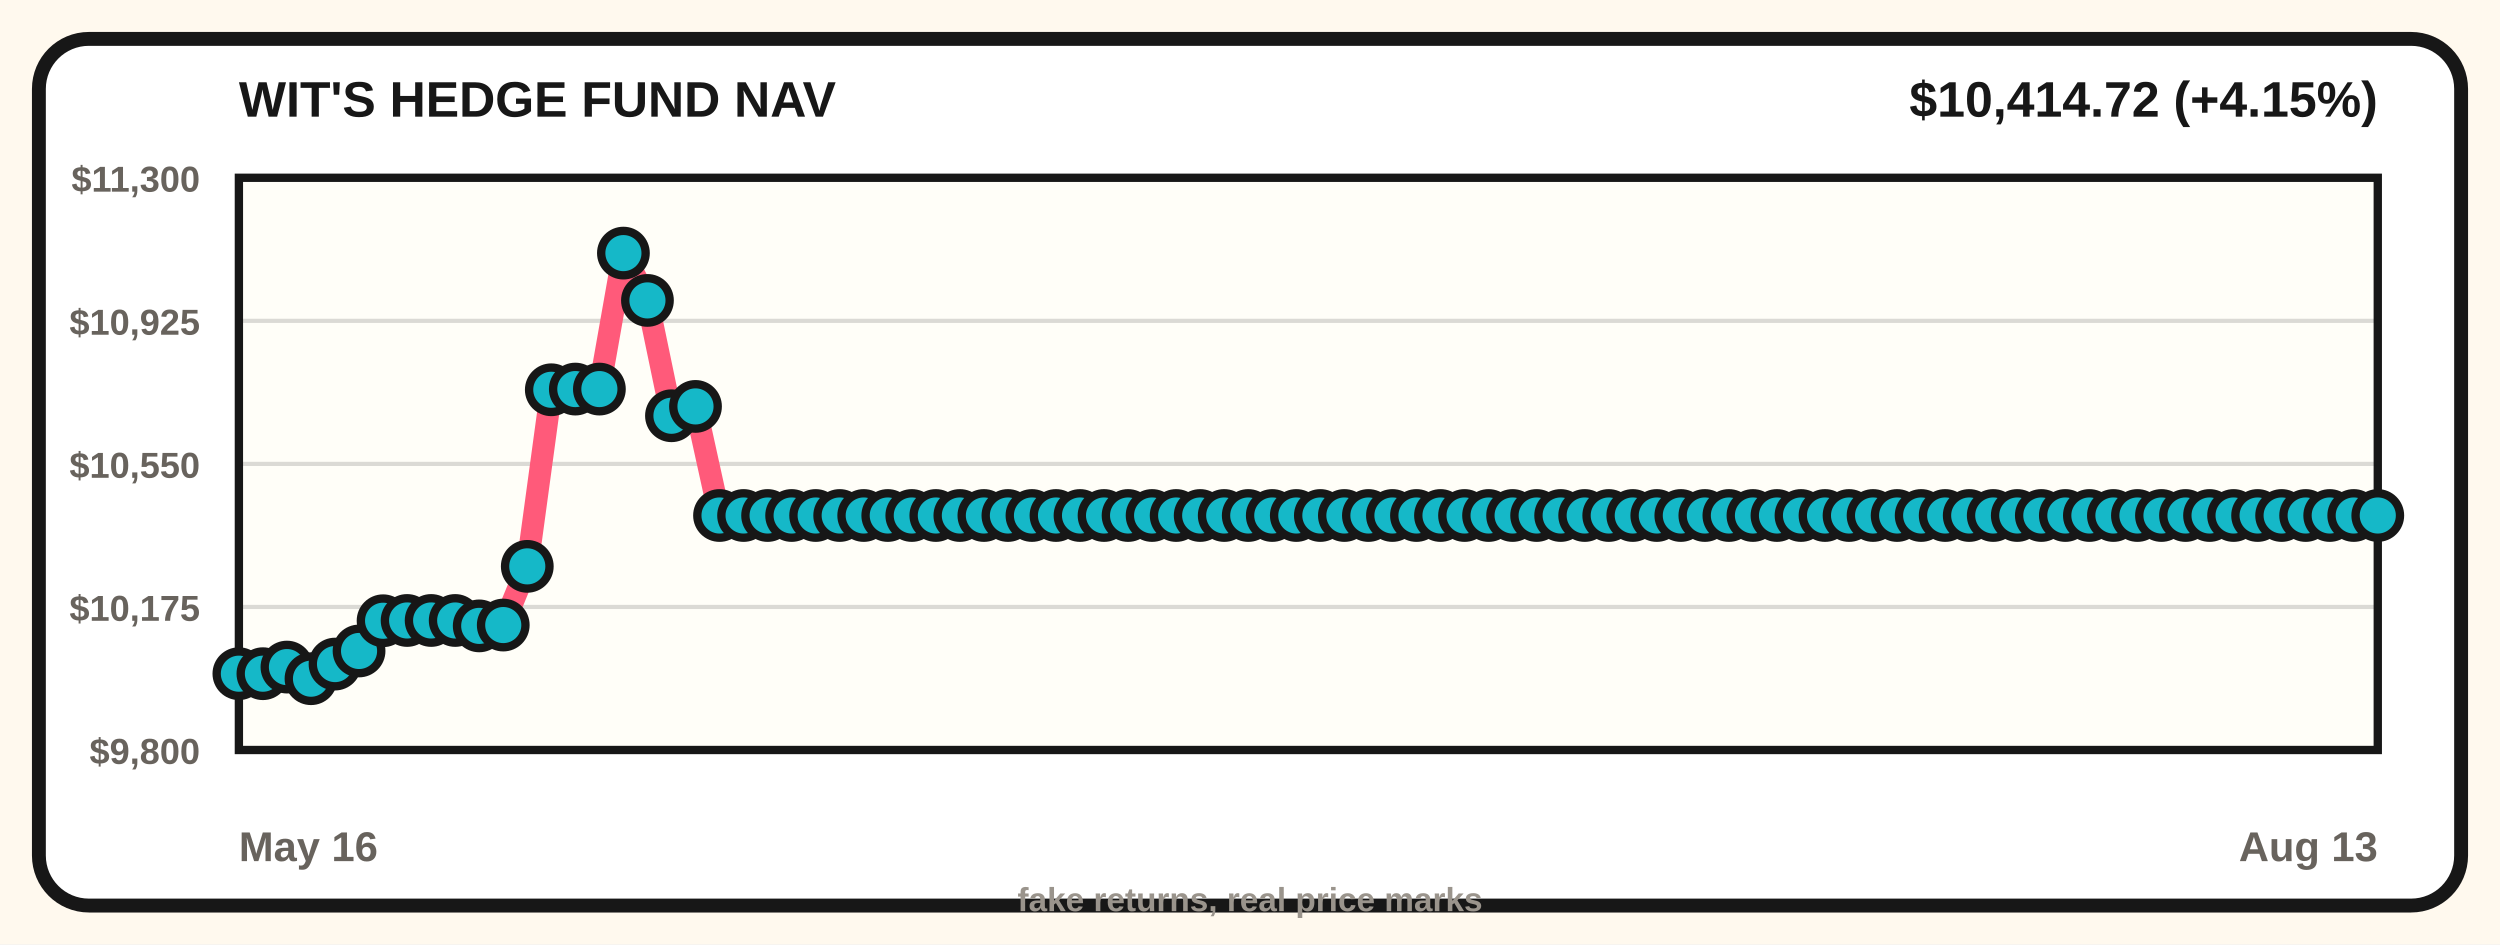
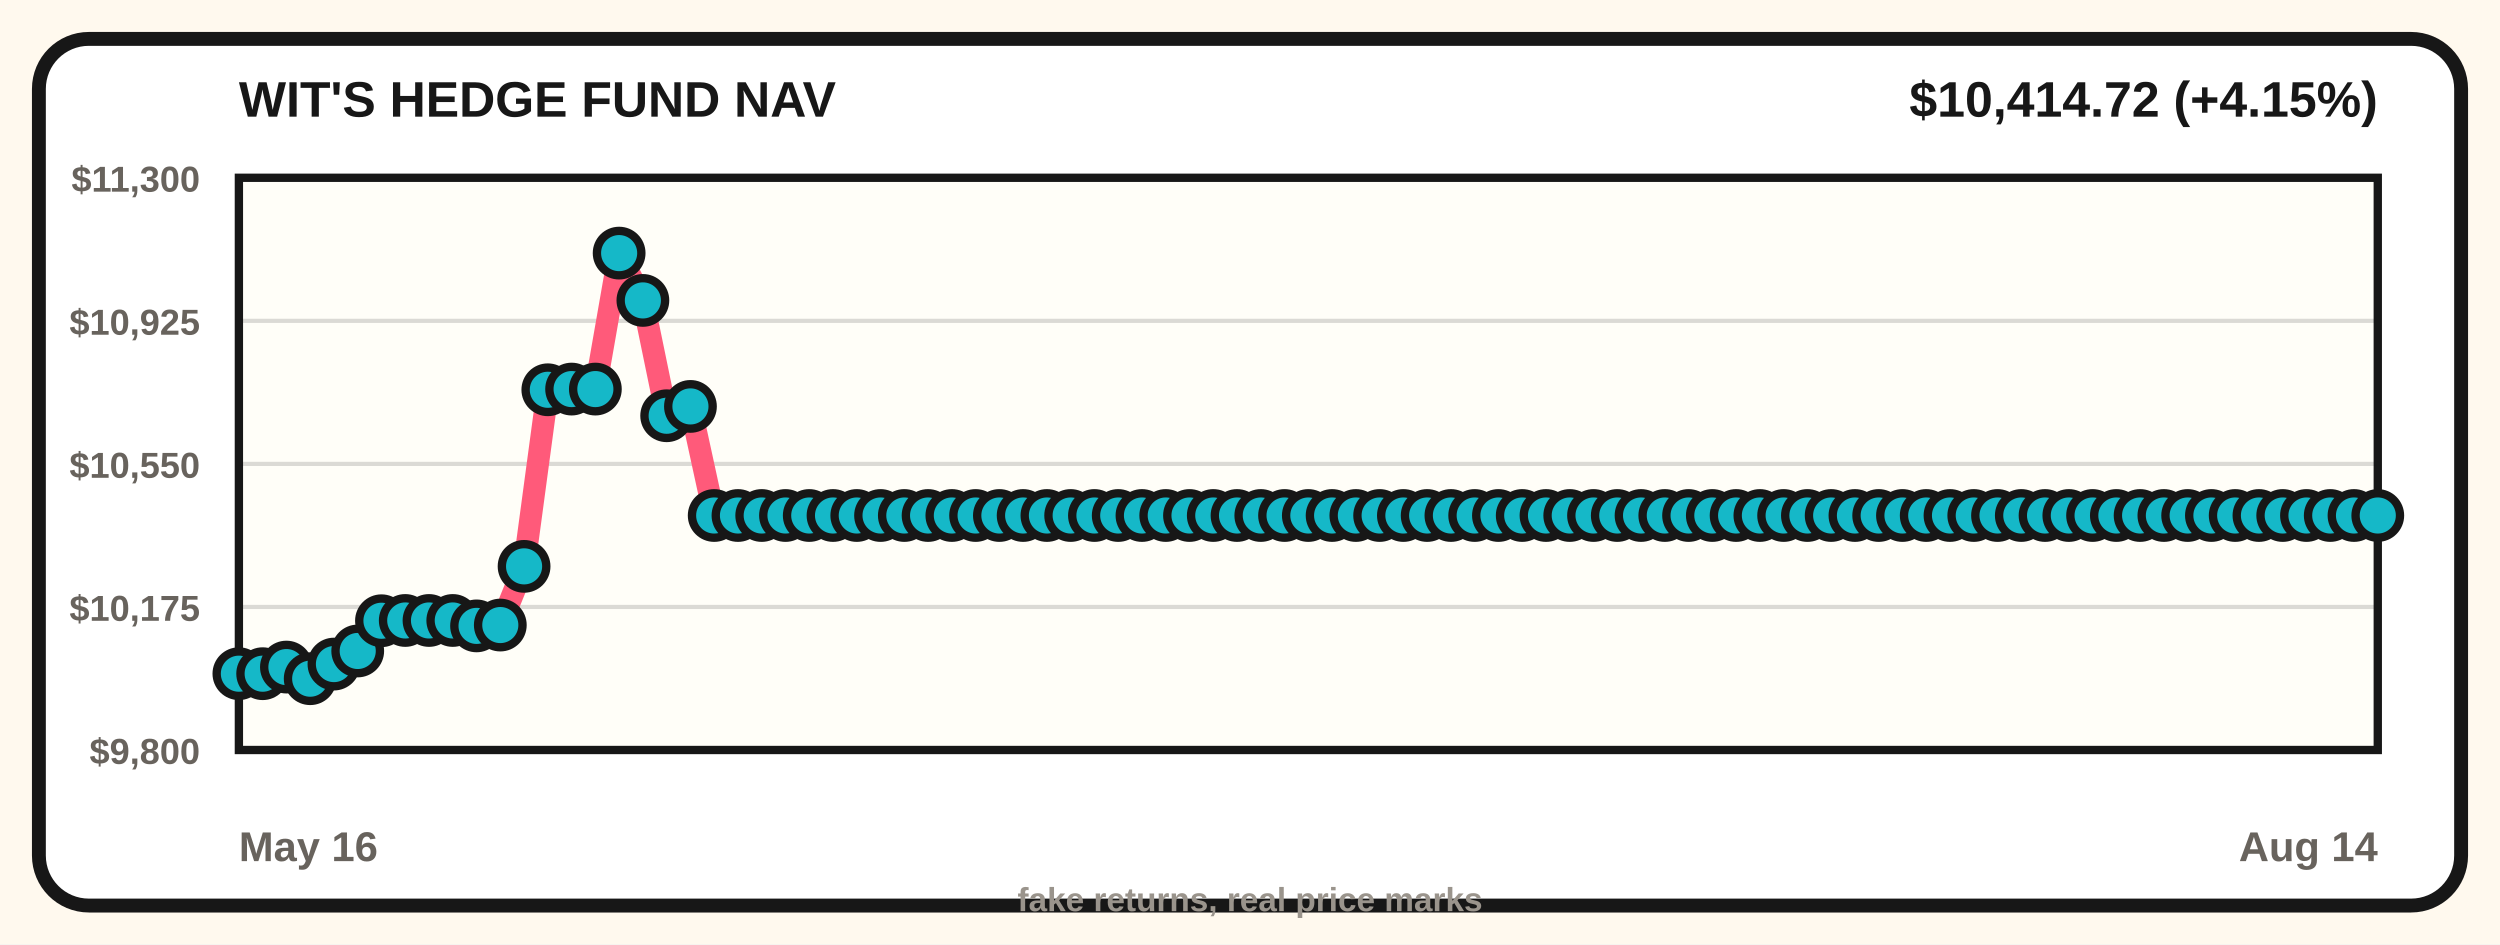
<svg xmlns="http://www.w3.org/2000/svg" width="900" height="340" viewBox="0 0 900 340" role="img" aria-label="Wit's Hedge Fund fake NAV chart">
  <rect width="900" height="340" fill="#fff9ee" />
  <rect x="14" y="14" width="872" height="312" rx="18" fill="#ffffff" stroke="#171717" stroke-width="5" />
  <rect x="86" y="64" width="770" height="206" fill="#fffef8" stroke="#171717" stroke-width="3" />
  <line x1="86" y1="270" x2="856" y2="270" stroke="#171717" stroke-width="1.5" opacity="0.16" />
  <text x="72" y="275" text-anchor="end" font-family="Arial, sans-serif" font-size="13" font-weight="800" fill="#68635d">$9,800</text>
  <line x1="86" y1="218.5" x2="856" y2="218.5" stroke="#171717" stroke-width="1.5" opacity="0.16" />
  <text x="72" y="223.5" text-anchor="end" font-family="Arial, sans-serif" font-size="13" font-weight="800" fill="#68635d">$10,175</text>
  <line x1="86" y1="167" x2="856" y2="167" stroke="#171717" stroke-width="1.5" opacity="0.16" />
  <text x="72" y="172" text-anchor="end" font-family="Arial, sans-serif" font-size="13" font-weight="800" fill="#68635d">$10,550</text>
  <line x1="86" y1="115.5" x2="856" y2="115.5" stroke="#171717" stroke-width="1.5" opacity="0.16" />
  <text x="72" y="120.5" text-anchor="end" font-family="Arial, sans-serif" font-size="13" font-weight="800" fill="#68635d">$10,925</text>
  <line x1="86" y1="64" x2="856" y2="64" stroke="#171717" stroke-width="1.5" opacity="0.16" />
  <text x="72" y="69" text-anchor="end" font-family="Arial, sans-serif" font-size="13" font-weight="800" fill="#68635d">$11,300</text>
-   <polyline points="86,242.53 94.65,242.53 103.3,240.15 111.96,244.33 120.61,239.07 129.26,234.35 137.91,223.47 146.56,223.37 155.21,223.37 163.87,223.37 172.52,225.32 181.17,225.02 189.82,203.89 198.47,140.32 207.12,140.07 215.78,140.07 224.43,91.12 233.08,108.15 241.73,149.67 250.38,146.31 259.03,185.58 267.69,185.58 276.34,185.58 284.99,185.58 293.64,185.58 302.29,185.58 310.94,185.58 319.6,185.58 328.25,185.58 336.9,185.58 345.55,185.58 354.2,185.58 362.85,185.58 371.51,185.58 380.16,185.58 388.81,185.58 397.46,185.58 406.11,185.58 414.76,185.58 423.42,185.58 432.07,185.58 440.72,185.58 449.37,185.58 458.02,185.58 466.67,185.58 475.33,185.58 483.98,185.58 492.63,185.58 501.28,185.58 509.93,185.58 518.58,185.58 527.24,185.58 535.89,185.58 544.54,185.58 553.19,185.58 561.84,185.58 570.49,185.58 579.15,185.58 587.8,185.58 596.45,185.58 605.1,185.58 613.75,185.58 622.4,185.58 631.06,185.58 639.71,185.58 648.36,185.58 657.01,185.58 665.66,185.58 674.31,185.58 682.97,185.58 691.62,185.58 700.27,185.58 708.92,185.58 717.57,185.58 726.22,185.58 734.88,185.58 743.53,185.58 752.18,185.58 760.83,185.58 769.48,185.58 778.13,185.58 786.79,185.58 795.44,185.58 804.09,185.58 812.74,185.58 821.39,185.58 830.04,185.58 838.7,185.58 847.35,185.58 856,185.58" fill="none" stroke="#ff5a7a" stroke-width="8" stroke-linecap="round" stroke-linejoin="round" />
+   <polyline points="86,242.53 94.56,242.53 103.11,240.15 111.67,244.33 120.22,239.07 128.78,234.35 137.33,223.47 145.89,223.37 154.44,223.37 163,223.37 171.56,225.32 180.11,225.02 188.67,203.89 197.22,140.32 205.78,140.07 214.33,140.07 222.89,91.12 231.44,108.15 240,149.67 248.56,146.31 257.11,185.58 265.67,185.58 274.22,185.58 282.78,185.58 291.33,185.58 299.89,185.58 308.44,185.58 317,185.58 325.56,185.58 334.11,185.58 342.67,185.58 351.22,185.58 359.78,185.58 368.33,185.58 376.89,185.58 385.44,185.58 394,185.58 402.56,185.58 411.11,185.58 419.67,185.58 428.22,185.58 436.78,185.58 445.33,185.58 453.89,185.58 462.44,185.58 471,185.58 479.56,185.58 488.11,185.58 496.67,185.58 505.22,185.58 513.78,185.58 522.33,185.58 530.89,185.58 539.44,185.58 548,185.58 556.56,185.58 565.11,185.58 573.67,185.58 582.22,185.58 590.78,185.58 599.33,185.58 607.89,185.58 616.44,185.58 625,185.58 633.56,185.58 642.11,185.58 650.67,185.58 659.22,185.58 667.78,185.58 676.33,185.58 684.89,185.58 693.44,185.58 702,185.58 710.56,185.58 719.11,185.58 727.67,185.58 736.22,185.58 744.78,185.58 753.33,185.58 761.89,185.58 770.44,185.58 779,185.58 787.56,185.58 796.11,185.58 804.67,185.58 813.22,185.58 821.78,185.58 830.33,185.58 838.89,185.58 847.44,185.58 856,185.58" fill="none" stroke="#ff5a7a" stroke-width="8" stroke-linecap="round" stroke-linejoin="round" />
  <circle cx="86" cy="242.53" r="8" fill="#15b8c8" stroke="#171717" stroke-width="3" />
-   <circle cx="94.65" cy="242.53" r="8" fill="#15b8c8" stroke="#171717" stroke-width="3" />
-   <circle cx="103.3" cy="240.15" r="8" fill="#15b8c8" stroke="#171717" stroke-width="3" />
-   <circle cx="111.96" cy="244.33" r="8" fill="#15b8c8" stroke="#171717" stroke-width="3" />
-   <circle cx="120.61" cy="239.07" r="8" fill="#15b8c8" stroke="#171717" stroke-width="3" />
-   <circle cx="129.26" cy="234.35" r="8" fill="#15b8c8" stroke="#171717" stroke-width="3" />
-   <circle cx="137.91" cy="223.47" r="8" fill="#15b8c8" stroke="#171717" stroke-width="3" />
-   <circle cx="146.56" cy="223.37" r="8" fill="#15b8c8" stroke="#171717" stroke-width="3" />
-   <circle cx="155.21" cy="223.37" r="8" fill="#15b8c8" stroke="#171717" stroke-width="3" />
-   <circle cx="163.87" cy="223.37" r="8" fill="#15b8c8" stroke="#171717" stroke-width="3" />
-   <circle cx="172.52" cy="225.32" r="8" fill="#15b8c8" stroke="#171717" stroke-width="3" />
-   <circle cx="181.17" cy="225.02" r="8" fill="#15b8c8" stroke="#171717" stroke-width="3" />
-   <circle cx="189.82" cy="203.89" r="8" fill="#15b8c8" stroke="#171717" stroke-width="3" />
-   <circle cx="198.47" cy="140.32" r="8" fill="#15b8c8" stroke="#171717" stroke-width="3" />
-   <circle cx="207.12" cy="140.07" r="8" fill="#15b8c8" stroke="#171717" stroke-width="3" />
-   <circle cx="215.78" cy="140.07" r="8" fill="#15b8c8" stroke="#171717" stroke-width="3" />
-   <circle cx="224.43" cy="91.12" r="8" fill="#15b8c8" stroke="#171717" stroke-width="3" />
-   <circle cx="233.08" cy="108.15" r="8" fill="#15b8c8" stroke="#171717" stroke-width="3" />
-   <circle cx="241.73" cy="149.67" r="8" fill="#15b8c8" stroke="#171717" stroke-width="3" />
-   <circle cx="250.38" cy="146.31" r="8" fill="#15b8c8" stroke="#171717" stroke-width="3" />
-   <circle cx="259.03" cy="185.58" r="8" fill="#15b8c8" stroke="#171717" stroke-width="3" />
-   <circle cx="267.69" cy="185.58" r="8" fill="#15b8c8" stroke="#171717" stroke-width="3" />
-   <circle cx="276.34" cy="185.58" r="8" fill="#15b8c8" stroke="#171717" stroke-width="3" />
-   <circle cx="284.99" cy="185.58" r="8" fill="#15b8c8" stroke="#171717" stroke-width="3" />
-   <circle cx="293.64" cy="185.58" r="8" fill="#15b8c8" stroke="#171717" stroke-width="3" />
-   <circle cx="302.29" cy="185.58" r="8" fill="#15b8c8" stroke="#171717" stroke-width="3" />
-   <circle cx="310.94" cy="185.58" r="8" fill="#15b8c8" stroke="#171717" stroke-width="3" />
-   <circle cx="319.6" cy="185.58" r="8" fill="#15b8c8" stroke="#171717" stroke-width="3" />
-   <circle cx="328.25" cy="185.58" r="8" fill="#15b8c8" stroke="#171717" stroke-width="3" />
-   <circle cx="336.9" cy="185.58" r="8" fill="#15b8c8" stroke="#171717" stroke-width="3" />
-   <circle cx="345.55" cy="185.58" r="8" fill="#15b8c8" stroke="#171717" stroke-width="3" />
-   <circle cx="354.2" cy="185.58" r="8" fill="#15b8c8" stroke="#171717" stroke-width="3" />
-   <circle cx="362.85" cy="185.58" r="8" fill="#15b8c8" stroke="#171717" stroke-width="3" />
-   <circle cx="371.51" cy="185.58" r="8" fill="#15b8c8" stroke="#171717" stroke-width="3" />
-   <circle cx="380.16" cy="185.58" r="8" fill="#15b8c8" stroke="#171717" stroke-width="3" />
-   <circle cx="388.81" cy="185.58" r="8" fill="#15b8c8" stroke="#171717" stroke-width="3" />
-   <circle cx="397.46" cy="185.58" r="8" fill="#15b8c8" stroke="#171717" stroke-width="3" />
-   <circle cx="406.11" cy="185.58" r="8" fill="#15b8c8" stroke="#171717" stroke-width="3" />
-   <circle cx="414.76" cy="185.58" r="8" fill="#15b8c8" stroke="#171717" stroke-width="3" />
-   <circle cx="423.42" cy="185.58" r="8" fill="#15b8c8" stroke="#171717" stroke-width="3" />
-   <circle cx="432.07" cy="185.58" r="8" fill="#15b8c8" stroke="#171717" stroke-width="3" />
-   <circle cx="440.72" cy="185.58" r="8" fill="#15b8c8" stroke="#171717" stroke-width="3" />
-   <circle cx="449.37" cy="185.58" r="8" fill="#15b8c8" stroke="#171717" stroke-width="3" />
-   <circle cx="458.02" cy="185.58" r="8" fill="#15b8c8" stroke="#171717" stroke-width="3" />
-   <circle cx="466.67" cy="185.58" r="8" fill="#15b8c8" stroke="#171717" stroke-width="3" />
-   <circle cx="475.33" cy="185.58" r="8" fill="#15b8c8" stroke="#171717" stroke-width="3" />
-   <circle cx="483.98" cy="185.58" r="8" fill="#15b8c8" stroke="#171717" stroke-width="3" />
-   <circle cx="492.63" cy="185.58" r="8" fill="#15b8c8" stroke="#171717" stroke-width="3" />
-   <circle cx="501.28" cy="185.58" r="8" fill="#15b8c8" stroke="#171717" stroke-width="3" />
-   <circle cx="509.93" cy="185.58" r="8" fill="#15b8c8" stroke="#171717" stroke-width="3" />
-   <circle cx="518.58" cy="185.58" r="8" fill="#15b8c8" stroke="#171717" stroke-width="3" />
-   <circle cx="527.24" cy="185.58" r="8" fill="#15b8c8" stroke="#171717" stroke-width="3" />
-   <circle cx="535.89" cy="185.58" r="8" fill="#15b8c8" stroke="#171717" stroke-width="3" />
-   <circle cx="544.54" cy="185.58" r="8" fill="#15b8c8" stroke="#171717" stroke-width="3" />
-   <circle cx="553.19" cy="185.58" r="8" fill="#15b8c8" stroke="#171717" stroke-width="3" />
-   <circle cx="561.84" cy="185.58" r="8" fill="#15b8c8" stroke="#171717" stroke-width="3" />
-   <circle cx="570.49" cy="185.58" r="8" fill="#15b8c8" stroke="#171717" stroke-width="3" />
-   <circle cx="579.15" cy="185.58" r="8" fill="#15b8c8" stroke="#171717" stroke-width="3" />
-   <circle cx="587.8" cy="185.58" r="8" fill="#15b8c8" stroke="#171717" stroke-width="3" />
-   <circle cx="596.45" cy="185.58" r="8" fill="#15b8c8" stroke="#171717" stroke-width="3" />
-   <circle cx="605.1" cy="185.58" r="8" fill="#15b8c8" stroke="#171717" stroke-width="3" />
-   <circle cx="613.75" cy="185.58" r="8" fill="#15b8c8" stroke="#171717" stroke-width="3" />
-   <circle cx="622.4" cy="185.58" r="8" fill="#15b8c8" stroke="#171717" stroke-width="3" />
-   <circle cx="631.06" cy="185.58" r="8" fill="#15b8c8" stroke="#171717" stroke-width="3" />
-   <circle cx="639.71" cy="185.58" r="8" fill="#15b8c8" stroke="#171717" stroke-width="3" />
-   <circle cx="648.36" cy="185.58" r="8" fill="#15b8c8" stroke="#171717" stroke-width="3" />
-   <circle cx="657.01" cy="185.58" r="8" fill="#15b8c8" stroke="#171717" stroke-width="3" />
-   <circle cx="665.66" cy="185.58" r="8" fill="#15b8c8" stroke="#171717" stroke-width="3" />
-   <circle cx="674.31" cy="185.58" r="8" fill="#15b8c8" stroke="#171717" stroke-width="3" />
-   <circle cx="682.97" cy="185.58" r="8" fill="#15b8c8" stroke="#171717" stroke-width="3" />
-   <circle cx="691.62" cy="185.58" r="8" fill="#15b8c8" stroke="#171717" stroke-width="3" />
-   <circle cx="700.27" cy="185.58" r="8" fill="#15b8c8" stroke="#171717" stroke-width="3" />
-   <circle cx="708.92" cy="185.58" r="8" fill="#15b8c8" stroke="#171717" stroke-width="3" />
-   <circle cx="717.57" cy="185.58" r="8" fill="#15b8c8" stroke="#171717" stroke-width="3" />
-   <circle cx="726.22" cy="185.58" r="8" fill="#15b8c8" stroke="#171717" stroke-width="3" />
-   <circle cx="734.88" cy="185.58" r="8" fill="#15b8c8" stroke="#171717" stroke-width="3" />
-   <circle cx="743.53" cy="185.58" r="8" fill="#15b8c8" stroke="#171717" stroke-width="3" />
-   <circle cx="752.18" cy="185.58" r="8" fill="#15b8c8" stroke="#171717" stroke-width="3" />
-   <circle cx="760.83" cy="185.58" r="8" fill="#15b8c8" stroke="#171717" stroke-width="3" />
-   <circle cx="769.48" cy="185.58" r="8" fill="#15b8c8" stroke="#171717" stroke-width="3" />
-   <circle cx="778.13" cy="185.58" r="8" fill="#15b8c8" stroke="#171717" stroke-width="3" />
-   <circle cx="786.79" cy="185.58" r="8" fill="#15b8c8" stroke="#171717" stroke-width="3" />
-   <circle cx="795.44" cy="185.58" r="8" fill="#15b8c8" stroke="#171717" stroke-width="3" />
-   <circle cx="804.09" cy="185.58" r="8" fill="#15b8c8" stroke="#171717" stroke-width="3" />
-   <circle cx="812.74" cy="185.58" r="8" fill="#15b8c8" stroke="#171717" stroke-width="3" />
-   <circle cx="821.39" cy="185.58" r="8" fill="#15b8c8" stroke="#171717" stroke-width="3" />
-   <circle cx="830.04" cy="185.58" r="8" fill="#15b8c8" stroke="#171717" stroke-width="3" />
-   <circle cx="838.7" cy="185.58" r="8" fill="#15b8c8" stroke="#171717" stroke-width="3" />
-   <circle cx="847.35" cy="185.58" r="8" fill="#15b8c8" stroke="#171717" stroke-width="3" />
+   <circle cx="94.56" cy="242.53" r="8" fill="#15b8c8" stroke="#171717" stroke-width="3" />
+   <circle cx="103.11" cy="240.15" r="8" fill="#15b8c8" stroke="#171717" stroke-width="3" />
+   <circle cx="111.67" cy="244.33" r="8" fill="#15b8c8" stroke="#171717" stroke-width="3" />
+   <circle cx="120.22" cy="239.07" r="8" fill="#15b8c8" stroke="#171717" stroke-width="3" />
+   <circle cx="128.78" cy="234.35" r="8" fill="#15b8c8" stroke="#171717" stroke-width="3" />
+   <circle cx="137.33" cy="223.47" r="8" fill="#15b8c8" stroke="#171717" stroke-width="3" />
+   <circle cx="145.89" cy="223.37" r="8" fill="#15b8c8" stroke="#171717" stroke-width="3" />
+   <circle cx="154.44" cy="223.37" r="8" fill="#15b8c8" stroke="#171717" stroke-width="3" />
+   <circle cx="163" cy="223.37" r="8" fill="#15b8c8" stroke="#171717" stroke-width="3" />
+   <circle cx="171.56" cy="225.32" r="8" fill="#15b8c8" stroke="#171717" stroke-width="3" />
+   <circle cx="180.11" cy="225.02" r="8" fill="#15b8c8" stroke="#171717" stroke-width="3" />
+   <circle cx="188.67" cy="203.89" r="8" fill="#15b8c8" stroke="#171717" stroke-width="3" />
+   <circle cx="197.22" cy="140.32" r="8" fill="#15b8c8" stroke="#171717" stroke-width="3" />
+   <circle cx="205.78" cy="140.07" r="8" fill="#15b8c8" stroke="#171717" stroke-width="3" />
+   <circle cx="214.33" cy="140.07" r="8" fill="#15b8c8" stroke="#171717" stroke-width="3" />
+   <circle cx="222.89" cy="91.12" r="8" fill="#15b8c8" stroke="#171717" stroke-width="3" />
+   <circle cx="231.44" cy="108.15" r="8" fill="#15b8c8" stroke="#171717" stroke-width="3" />
+   <circle cx="240" cy="149.67" r="8" fill="#15b8c8" stroke="#171717" stroke-width="3" />
+   <circle cx="248.56" cy="146.31" r="8" fill="#15b8c8" stroke="#171717" stroke-width="3" />
+   <circle cx="257.11" cy="185.58" r="8" fill="#15b8c8" stroke="#171717" stroke-width="3" />
+   <circle cx="265.67" cy="185.58" r="8" fill="#15b8c8" stroke="#171717" stroke-width="3" />
+   <circle cx="274.22" cy="185.58" r="8" fill="#15b8c8" stroke="#171717" stroke-width="3" />
+   <circle cx="282.78" cy="185.58" r="8" fill="#15b8c8" stroke="#171717" stroke-width="3" />
+   <circle cx="291.33" cy="185.58" r="8" fill="#15b8c8" stroke="#171717" stroke-width="3" />
+   <circle cx="299.89" cy="185.58" r="8" fill="#15b8c8" stroke="#171717" stroke-width="3" />
+   <circle cx="308.44" cy="185.58" r="8" fill="#15b8c8" stroke="#171717" stroke-width="3" />
+   <circle cx="317" cy="185.58" r="8" fill="#15b8c8" stroke="#171717" stroke-width="3" />
+   <circle cx="325.56" cy="185.58" r="8" fill="#15b8c8" stroke="#171717" stroke-width="3" />
+   <circle cx="334.11" cy="185.58" r="8" fill="#15b8c8" stroke="#171717" stroke-width="3" />
+   <circle cx="342.67" cy="185.58" r="8" fill="#15b8c8" stroke="#171717" stroke-width="3" />
+   <circle cx="351.22" cy="185.58" r="8" fill="#15b8c8" stroke="#171717" stroke-width="3" />
+   <circle cx="359.78" cy="185.58" r="8" fill="#15b8c8" stroke="#171717" stroke-width="3" />
+   <circle cx="368.33" cy="185.58" r="8" fill="#15b8c8" stroke="#171717" stroke-width="3" />
+   <circle cx="376.89" cy="185.58" r="8" fill="#15b8c8" stroke="#171717" stroke-width="3" />
+   <circle cx="385.44" cy="185.58" r="8" fill="#15b8c8" stroke="#171717" stroke-width="3" />
+   <circle cx="394" cy="185.58" r="8" fill="#15b8c8" stroke="#171717" stroke-width="3" />
+   <circle cx="402.56" cy="185.58" r="8" fill="#15b8c8" stroke="#171717" stroke-width="3" />
+   <circle cx="411.11" cy="185.58" r="8" fill="#15b8c8" stroke="#171717" stroke-width="3" />
+   <circle cx="419.67" cy="185.58" r="8" fill="#15b8c8" stroke="#171717" stroke-width="3" />
+   <circle cx="428.22" cy="185.58" r="8" fill="#15b8c8" stroke="#171717" stroke-width="3" />
+   <circle cx="436.78" cy="185.58" r="8" fill="#15b8c8" stroke="#171717" stroke-width="3" />
+   <circle cx="445.33" cy="185.58" r="8" fill="#15b8c8" stroke="#171717" stroke-width="3" />
+   <circle cx="453.89" cy="185.58" r="8" fill="#15b8c8" stroke="#171717" stroke-width="3" />
+   <circle cx="462.44" cy="185.58" r="8" fill="#15b8c8" stroke="#171717" stroke-width="3" />
+   <circle cx="471" cy="185.58" r="8" fill="#15b8c8" stroke="#171717" stroke-width="3" />
+   <circle cx="479.56" cy="185.58" r="8" fill="#15b8c8" stroke="#171717" stroke-width="3" />
+   <circle cx="488.11" cy="185.58" r="8" fill="#15b8c8" stroke="#171717" stroke-width="3" />
+   <circle cx="496.67" cy="185.58" r="8" fill="#15b8c8" stroke="#171717" stroke-width="3" />
+   <circle cx="505.22" cy="185.58" r="8" fill="#15b8c8" stroke="#171717" stroke-width="3" />
+   <circle cx="513.78" cy="185.58" r="8" fill="#15b8c8" stroke="#171717" stroke-width="3" />
+   <circle cx="522.33" cy="185.58" r="8" fill="#15b8c8" stroke="#171717" stroke-width="3" />
+   <circle cx="530.89" cy="185.58" r="8" fill="#15b8c8" stroke="#171717" stroke-width="3" />
+   <circle cx="539.44" cy="185.58" r="8" fill="#15b8c8" stroke="#171717" stroke-width="3" />
+   <circle cx="548" cy="185.58" r="8" fill="#15b8c8" stroke="#171717" stroke-width="3" />
+   <circle cx="556.56" cy="185.58" r="8" fill="#15b8c8" stroke="#171717" stroke-width="3" />
+   <circle cx="565.11" cy="185.58" r="8" fill="#15b8c8" stroke="#171717" stroke-width="3" />
+   <circle cx="573.67" cy="185.58" r="8" fill="#15b8c8" stroke="#171717" stroke-width="3" />
+   <circle cx="582.22" cy="185.58" r="8" fill="#15b8c8" stroke="#171717" stroke-width="3" />
+   <circle cx="590.78" cy="185.58" r="8" fill="#15b8c8" stroke="#171717" stroke-width="3" />
+   <circle cx="599.33" cy="185.58" r="8" fill="#15b8c8" stroke="#171717" stroke-width="3" />
+   <circle cx="607.89" cy="185.58" r="8" fill="#15b8c8" stroke="#171717" stroke-width="3" />
+   <circle cx="616.44" cy="185.58" r="8" fill="#15b8c8" stroke="#171717" stroke-width="3" />
+   <circle cx="625" cy="185.58" r="8" fill="#15b8c8" stroke="#171717" stroke-width="3" />
+   <circle cx="633.56" cy="185.58" r="8" fill="#15b8c8" stroke="#171717" stroke-width="3" />
+   <circle cx="642.11" cy="185.58" r="8" fill="#15b8c8" stroke="#171717" stroke-width="3" />
+   <circle cx="650.67" cy="185.58" r="8" fill="#15b8c8" stroke="#171717" stroke-width="3" />
+   <circle cx="659.22" cy="185.58" r="8" fill="#15b8c8" stroke="#171717" stroke-width="3" />
+   <circle cx="667.78" cy="185.58" r="8" fill="#15b8c8" stroke="#171717" stroke-width="3" />
+   <circle cx="676.33" cy="185.58" r="8" fill="#15b8c8" stroke="#171717" stroke-width="3" />
+   <circle cx="684.89" cy="185.58" r="8" fill="#15b8c8" stroke="#171717" stroke-width="3" />
+   <circle cx="693.44" cy="185.58" r="8" fill="#15b8c8" stroke="#171717" stroke-width="3" />
+   <circle cx="702" cy="185.58" r="8" fill="#15b8c8" stroke="#171717" stroke-width="3" />
+   <circle cx="710.56" cy="185.58" r="8" fill="#15b8c8" stroke="#171717" stroke-width="3" />
+   <circle cx="719.11" cy="185.58" r="8" fill="#15b8c8" stroke="#171717" stroke-width="3" />
+   <circle cx="727.67" cy="185.58" r="8" fill="#15b8c8" stroke="#171717" stroke-width="3" />
+   <circle cx="736.22" cy="185.58" r="8" fill="#15b8c8" stroke="#171717" stroke-width="3" />
+   <circle cx="744.78" cy="185.58" r="8" fill="#15b8c8" stroke="#171717" stroke-width="3" />
+   <circle cx="753.33" cy="185.58" r="8" fill="#15b8c8" stroke="#171717" stroke-width="3" />
+   <circle cx="761.89" cy="185.58" r="8" fill="#15b8c8" stroke="#171717" stroke-width="3" />
+   <circle cx="770.44" cy="185.58" r="8" fill="#15b8c8" stroke="#171717" stroke-width="3" />
+   <circle cx="779" cy="185.58" r="8" fill="#15b8c8" stroke="#171717" stroke-width="3" />
+   <circle cx="787.56" cy="185.58" r="8" fill="#15b8c8" stroke="#171717" stroke-width="3" />
+   <circle cx="796.11" cy="185.58" r="8" fill="#15b8c8" stroke="#171717" stroke-width="3" />
+   <circle cx="804.67" cy="185.58" r="8" fill="#15b8c8" stroke="#171717" stroke-width="3" />
+   <circle cx="813.22" cy="185.58" r="8" fill="#15b8c8" stroke="#171717" stroke-width="3" />
+   <circle cx="821.78" cy="185.58" r="8" fill="#15b8c8" stroke="#171717" stroke-width="3" />
+   <circle cx="830.33" cy="185.58" r="8" fill="#15b8c8" stroke="#171717" stroke-width="3" />
+   <circle cx="838.89" cy="185.58" r="8" fill="#15b8c8" stroke="#171717" stroke-width="3" />
+   <circle cx="847.44" cy="185.58" r="8" fill="#15b8c8" stroke="#171717" stroke-width="3" />
  <circle cx="856" cy="185.58" r="8" fill="#15b8c8" stroke="#171717" stroke-width="3" />
  <text x="86" y="42" font-family="Arial, sans-serif" font-size="18" font-weight="900" fill="#171717">WIT'S HEDGE FUND NAV</text>
  <text x="856" y="42" text-anchor="end" font-family="Arial, sans-serif" font-size="18" font-weight="900" fill="#171717">$10,414.72 (+4.15%)</text>
  <text x="86" y="310" text-anchor="start" font-family="Arial, sans-serif" font-size="15" font-weight="900" fill="#68635d">May 16</text>
-   <text x="856" y="310" text-anchor="end" font-family="Arial, sans-serif" font-size="15" font-weight="900" fill="#68635d">Aug 13</text>
+   <text x="856" y="310" text-anchor="end" font-family="Arial, sans-serif" font-size="15" font-weight="900" fill="#68635d">Aug 14</text>
  <text x="450" y="328" text-anchor="middle" font-family="Arial, sans-serif" font-size="12" font-weight="800" fill="#9a948c">fake returns, real price marks</text>
</svg>
